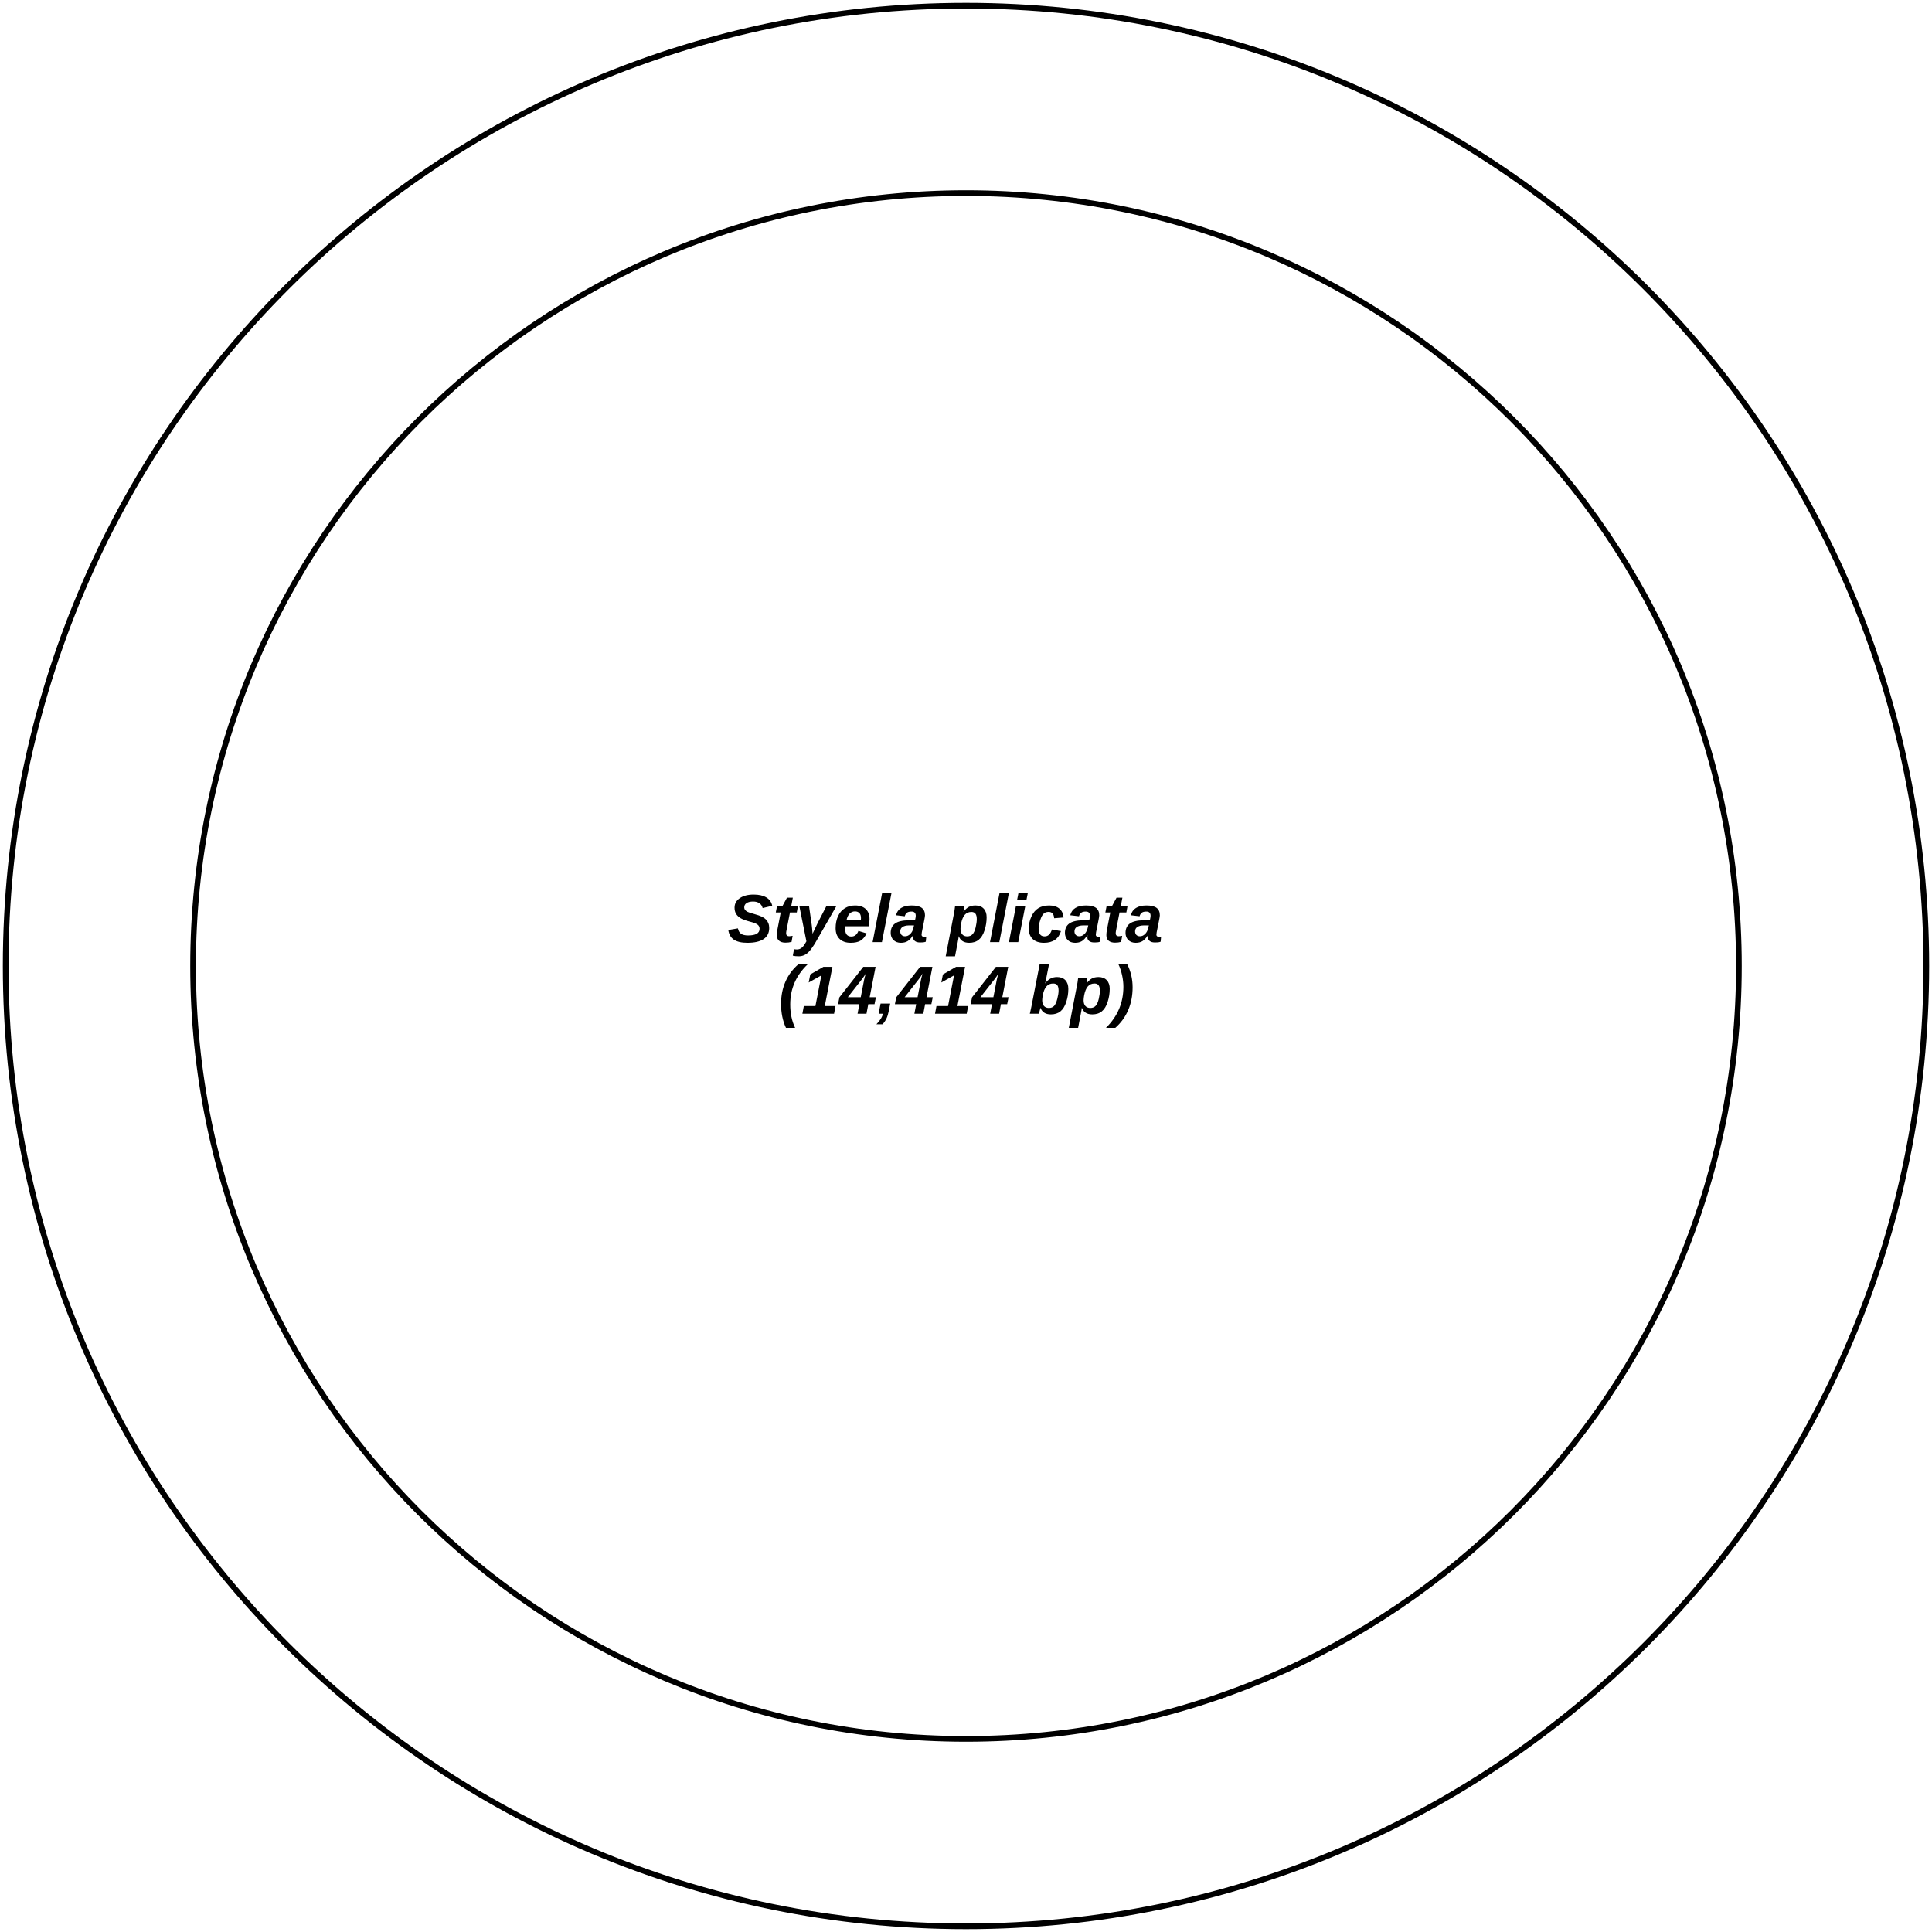
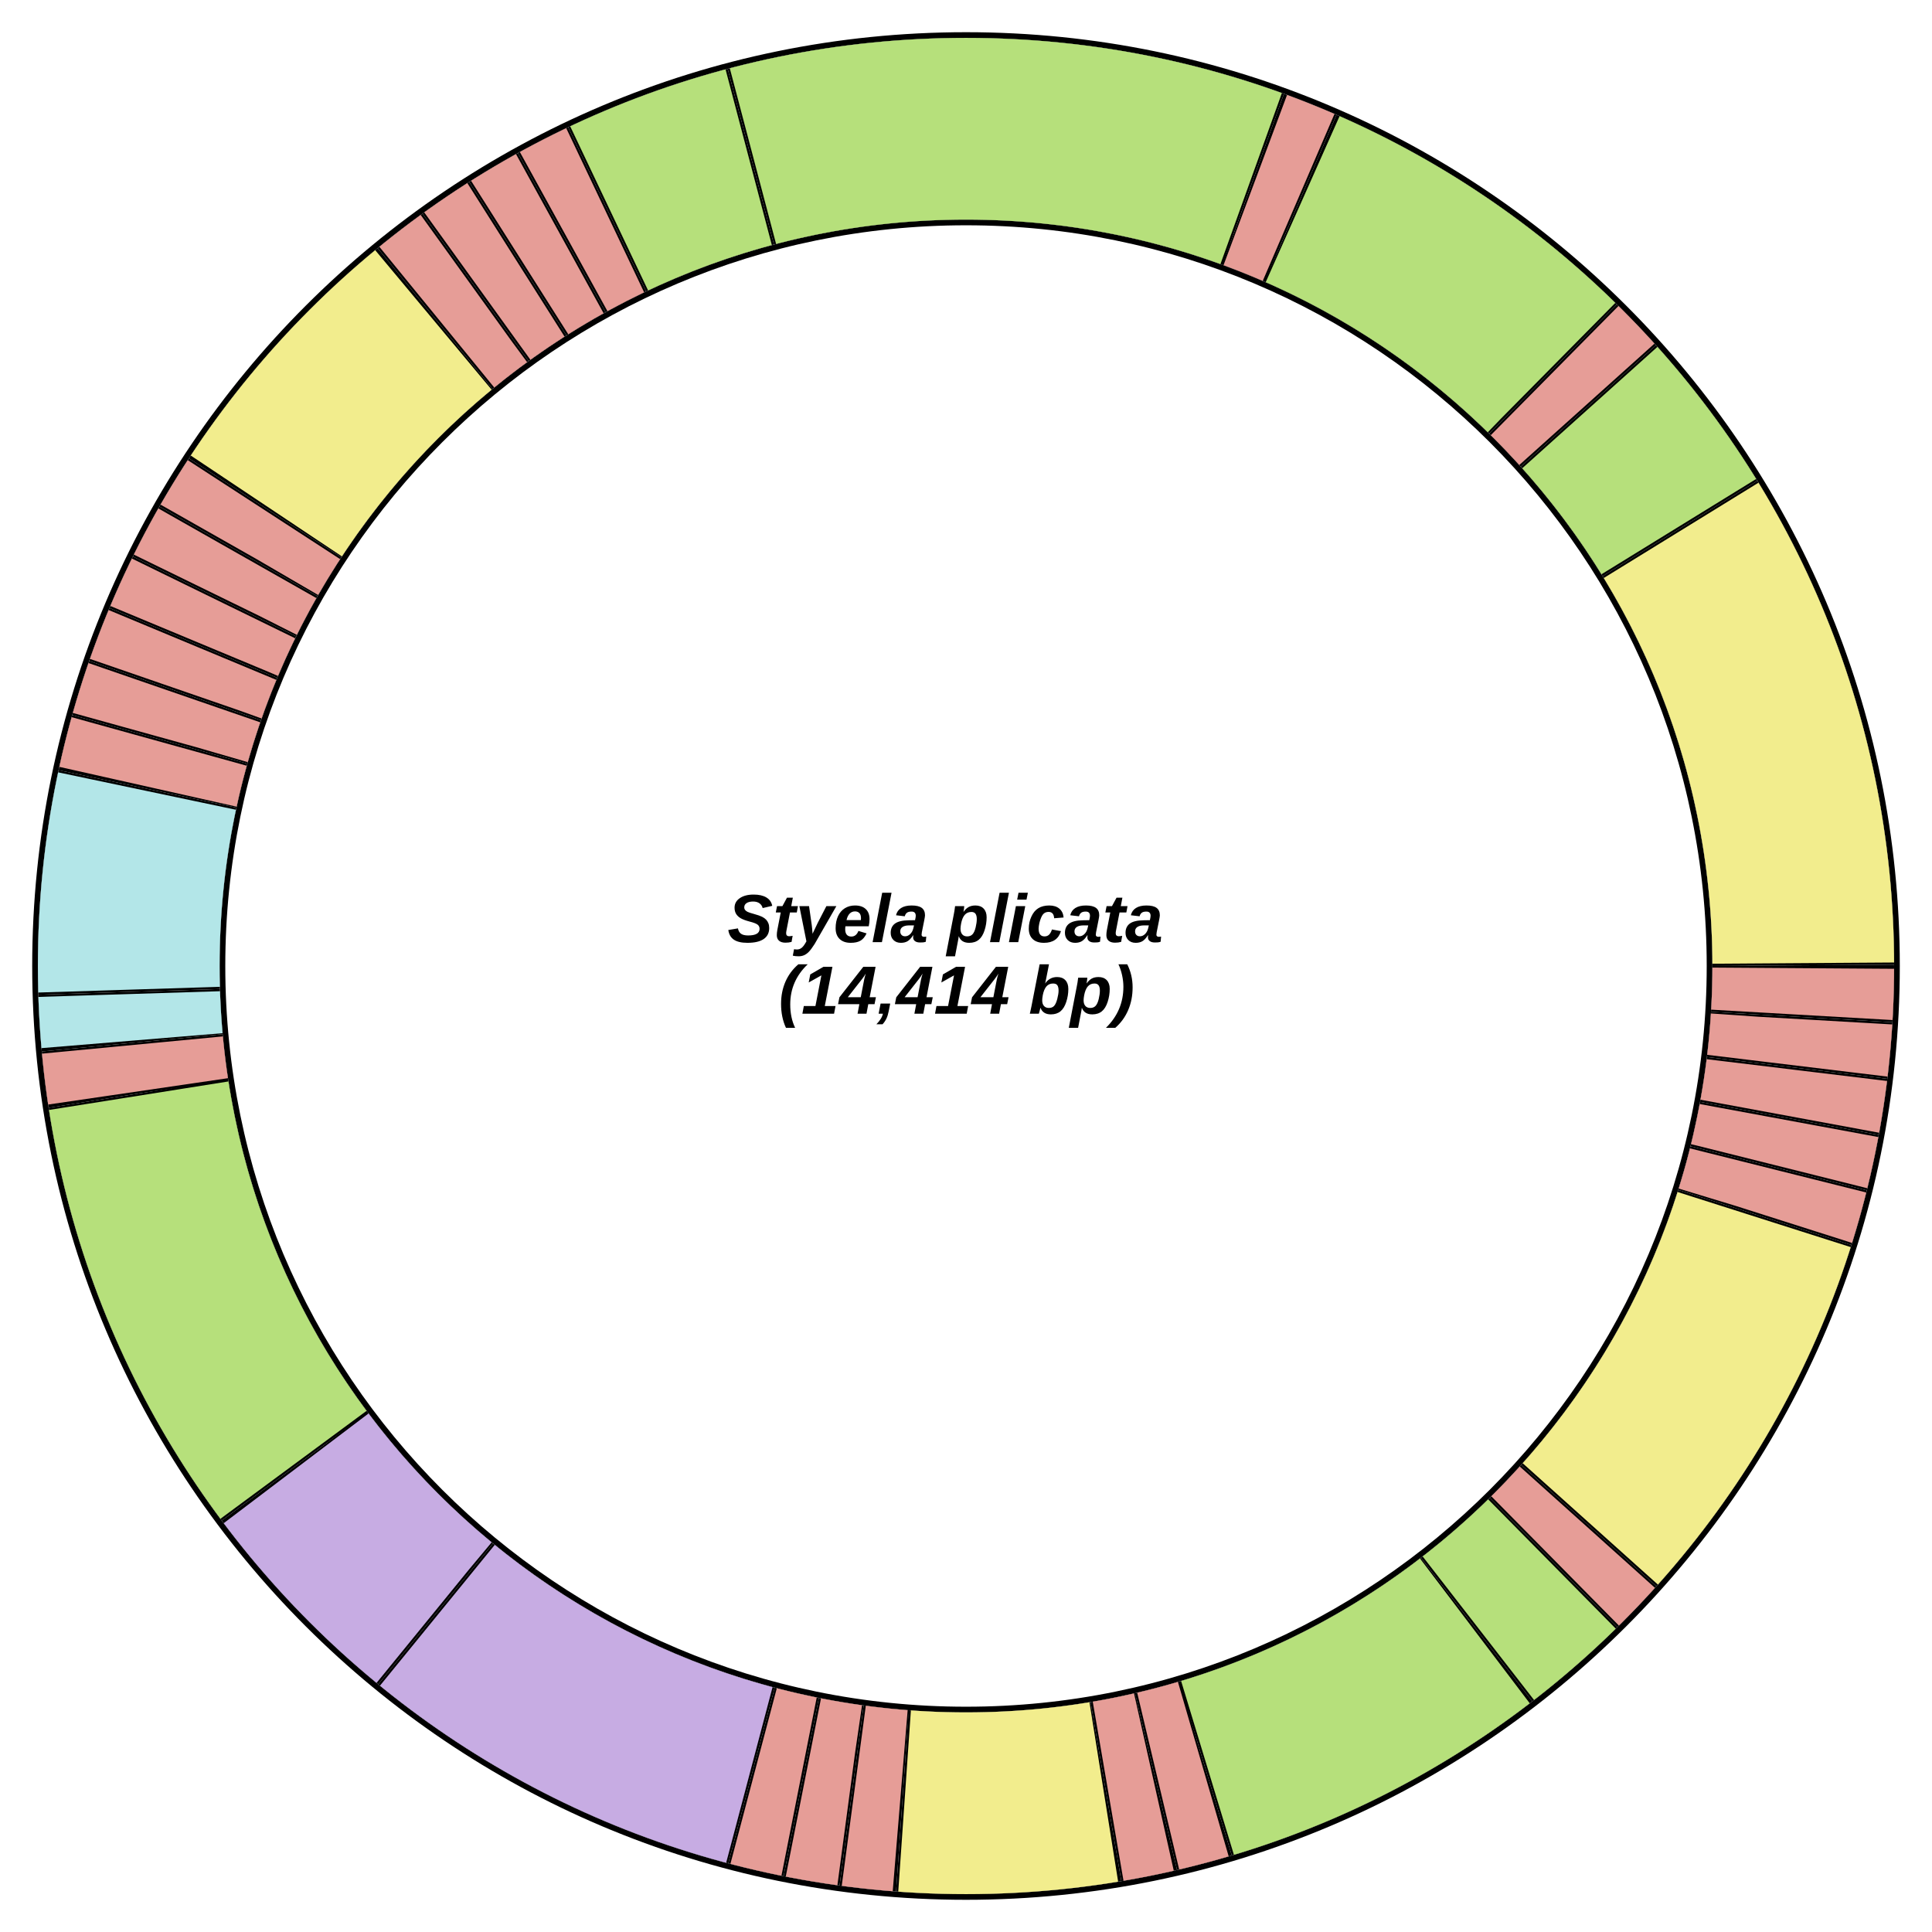
<svg xmlns="http://www.w3.org/2000/svg" width="510.3" height="510.3" viewBox="0 0 1701 1701">
  <defs>
</defs>
-   <circle cx="850.5" cy="850.5" r="680.5" fill="none" stroke-width="5" stroke="black" />
-   <circle cx="850.5" cy="850.5" r="845.5" fill="none" stroke-width="5" stroke="black" />
+   <circle cx="850.5" cy="850.5" r="654.648" fill="none" stroke-width="5" stroke="black" />
+   <circle cx="850.5" cy="850.5" r="819.648" fill="none" stroke-width="5" stroke="black" />
  <text x="640.5" y="829.5" font-size="60.0" font-family="Arial" font-style="italic" font-weight="bold">Styela plicata</text>
  <text x="685.5" y="892.5" font-size="60.0" font-family="Arial" font-style="italic" font-weight="bold">(14,414 bp)</text>
+   <circle cx="850.5" cy="850.5" r="737.148" stroke-dasharray="404.706 4226.931" stroke-dashoffset="-4226.931" stroke="black" stroke-width="160.0" fill="none" fill-opacity="0.0" />
+   <circle cx="850.5" cy="850.5" r="737.148" stroke-dasharray="400.846 4230.791" stroke-dashoffset="-4228.861" stroke="#f2ed8d" stroke-width="160.0" fill="none" fill-opacity="0.0" />
+   <circle cx="850.5" cy="850.5" r="737.148" stroke-dasharray="134.902 4496.735" stroke-dashoffset="-4092.029" stroke="black" stroke-width="160.0" fill="none" fill-opacity="0.0" />
+   <circle cx="850.5" cy="850.5" r="737.148" stroke-dasharray="131.042 4500.595" stroke-dashoffset="-4093.959" stroke="#b6e07b" stroke-width="160.0" fill="none" fill-opacity="0.0" />
+   <circle cx="850.5" cy="850.5" r="737.148" stroke-dasharray="44.967 4586.67" stroke-dashoffset="-4047.062" stroke="black" stroke-width="160.0" fill="none" fill-opacity="0.0" />
+   <circle cx="850.5" cy="850.5" r="737.148" stroke-dasharray="41.108 4590.53" stroke-dashoffset="-4048.991" stroke="#e69d97" stroke-width="160.0" fill="none" fill-opacity="0.0" />
+   <circle cx="850.5" cy="850.5" r="737.148" stroke-dasharray="269.804 4361.833" stroke-dashoffset="-3777.258" stroke="black" stroke-width="160.0" fill="none" fill-opacity="0.0" />
+   <circle cx="850.5" cy="850.5" r="737.148" stroke-dasharray="265.944 4365.693" stroke-dashoffset="-3779.187" stroke="#b6e07b" stroke-width="160.0" fill="none" fill-opacity="0.0" />
+   <circle cx="850.5" cy="850.5" r="737.148" stroke-dasharray="44.967 4586.67" stroke-dashoffset="-3732.29" stroke="black" stroke-width="160.0" fill="none" fill-opacity="0.0" />
+   <circle cx="850.5" cy="850.5" r="737.148" stroke-dasharray="41.108 4590.53" stroke-dashoffset="-3734.22" stroke="#e69d97" stroke-width="160.0" fill="none" fill-opacity="0.0" />
+   <circle cx="850.5" cy="850.5" r="737.148" stroke-dasharray="449.674 4181.964" stroke-dashoffset="-3282.617" stroke="black" stroke-width="160.0" fill="none" fill-opacity="0.0" />
+   <circle cx="850.5" cy="850.5" r="737.148" stroke-dasharray="445.814 4185.823" stroke-dashoffset="-3284.547" stroke="#b6e07b" stroke-width="160.0" fill="none" fill-opacity="0.0" />
+   <circle cx="850.5" cy="850.5" r="737.148" stroke-dasharray="134.902 4496.735" stroke-dashoffset="-3147.715" stroke="black" stroke-width="160.0" fill="none" fill-opacity="0.0" />
+   <circle cx="850.5" cy="850.5" r="737.148" stroke-dasharray="131.042 4500.595" stroke-dashoffset="-3149.644" stroke="#b6e07b" stroke-width="160.0" fill="none" fill-opacity="0.0" />
+   <circle cx="850.5" cy="850.5" r="737.148" stroke-dasharray="44.967 4586.67" stroke-dashoffset="-3102.747" stroke="black" stroke-width="160.0" fill="none" fill-opacity="0.0" />
+   <circle cx="850.5" cy="850.5" r="737.148" stroke-dasharray="41.108 4590.53" stroke-dashoffset="-3104.677" stroke="#e69d97" stroke-width="160.0" fill="none" fill-opacity="0.0" />
+   <circle cx="850.5" cy="850.5" r="737.148" stroke-dasharray="44.967 4586.67" stroke-dashoffset="-3057.78" stroke="black" stroke-width="160.0" fill="none" fill-opacity="0.0" />
+   <circle cx="850.5" cy="850.5" r="737.148" stroke-dasharray="41.108 4590.53" stroke-dashoffset="-3059.71" stroke="#e69d97" stroke-width="160.0" fill="none" fill-opacity="0.0" />
+   <circle cx="850.5" cy="850.5" r="737.148" stroke-dasharray="44.967 4586.67" stroke-dashoffset="-3012.813" stroke="black" stroke-width="160.0" fill="none" fill-opacity="0.0" />
+   <circle cx="850.5" cy="850.5" r="737.148" stroke-dasharray="41.108 4590.53" stroke-dashoffset="-3014.742" stroke="#e69d97" stroke-width="160.0" fill="none" fill-opacity="0.0" />
+   <circle cx="850.5" cy="850.5" r="737.148" stroke-dasharray="44.967 4586.67" stroke-dashoffset="-2967.845" stroke="black" stroke-width="160.0" fill="none" fill-opacity="0.0" />
+   <circle cx="850.5" cy="850.5" r="737.148" stroke-dasharray="41.108 4590.53" stroke-dashoffset="-2969.775" stroke="#e69d97" stroke-width="160.0" fill="none" fill-opacity="0.0" />
+   <circle cx="850.5" cy="850.5" r="737.148" stroke-dasharray="224.837 4406.8" stroke-dashoffset="-2743.008" stroke="black" stroke-width="160.0" fill="none" fill-opacity="0.0" />
+   <circle cx="850.5" cy="850.5" r="737.148" stroke-dasharray="220.977 4410.66" stroke-dashoffset="-2744.938" stroke="#f2ed8d" stroke-width="160.0" fill="none" fill-opacity="0.0" />
+   <circle cx="850.5" cy="850.5" r="737.148" stroke-dasharray="44.967 4586.67" stroke-dashoffset="-2698.041" stroke="black" stroke-width="160.0" fill="none" fill-opacity="0.0" />
+   <circle cx="850.5" cy="850.5" r="737.148" stroke-dasharray="41.108 4590.53" stroke-dashoffset="-2699.971" stroke="#e69d97" stroke-width="160.0" fill="none" fill-opacity="0.0" />
+   <circle cx="850.5" cy="850.5" r="737.148" stroke-dasharray="44.967 4586.67" stroke-dashoffset="-2653.074" stroke="black" stroke-width="160.0" fill="none" fill-opacity="0.0" />
+   <circle cx="850.5" cy="850.5" r="737.148" stroke-dasharray="41.108 4590.53" stroke-dashoffset="-2655.004" stroke="#e69d97" stroke-width="160.0" fill="none" fill-opacity="0.0" />
+   <circle cx="850.5" cy="850.5" r="737.148" stroke-dasharray="44.967 4586.67" stroke-dashoffset="-2608.106" stroke="black" stroke-width="160.0" fill="none" fill-opacity="0.0" />
+   <circle cx="850.5" cy="850.5" r="737.148" stroke-dasharray="41.108 4590.53" stroke-dashoffset="-2610.036" stroke="#e69d97" stroke-width="160.0" fill="none" fill-opacity="0.0" />
+   <circle cx="850.5" cy="850.5" r="737.148" stroke-dasharray="44.967 4586.67" stroke-dashoffset="-2563.139" stroke="black" stroke-width="160.0" fill="none" fill-opacity="0.0" />
+   <circle cx="850.5" cy="850.5" r="737.148" stroke-dasharray="41.108 4590.53" stroke-dashoffset="-2565.069" stroke="#e69d97" stroke-width="160.0" fill="none" fill-opacity="0.0" />
+   <circle cx="850.5" cy="850.5" r="737.148" stroke-dasharray="44.967 4586.67" stroke-dashoffset="-2518.172" stroke="black" stroke-width="160.0" fill="none" fill-opacity="0.0" />
+   <circle cx="850.5" cy="850.5" r="737.148" stroke-dasharray="41.108 4590.53" stroke-dashoffset="-2520.102" stroke="#e69d97" stroke-width="160.0" fill="none" fill-opacity="0.0" />
+   <circle cx="850.5" cy="850.5" r="737.148" stroke-dasharray="44.967 4586.67" stroke-dashoffset="-2473.204" stroke="black" stroke-width="160.0" fill="none" fill-opacity="0.0" />
+   <circle cx="850.5" cy="850.5" r="737.148" stroke-dasharray="41.108 4590.53" stroke-dashoffset="-2475.134" stroke="#e69d97" stroke-width="160.0" fill="none" fill-opacity="0.0" />
+   <circle cx="850.5" cy="850.5" r="737.148" stroke-dasharray="179.869 4451.768" stroke-dashoffset="-2293.335" stroke="black" stroke-width="160.0" fill="none" fill-opacity="0.0" />
+   <circle cx="850.5" cy="850.5" r="737.148" stroke-dasharray="176.01 4455.628" stroke-dashoffset="-2295.265" stroke="#b3e6e8" stroke-width="160.0" fill="none" fill-opacity="0.0" />
+   <circle cx="850.5" cy="850.5" r="737.148" stroke-dasharray="44.967 4586.67" stroke-dashoffset="-2248.368" stroke="black" stroke-width="160.0" fill="none" fill-opacity="0.0" />
+   <circle cx="850.5" cy="850.5" r="737.148" stroke-dasharray="41.108 4590.53" stroke-dashoffset="-2250.297" stroke="#b3e6e8" stroke-width="160.0" fill="none" fill-opacity="0.0" />
+   <circle cx="850.5" cy="850.5" r="737.148" stroke-dasharray="44.967 4586.67" stroke-dashoffset="-2203.4" stroke="black" stroke-width="160.0" fill="none" fill-opacity="0.0" />
+   <circle cx="850.5" cy="850.5" r="737.148" stroke-dasharray="41.108 4590.53" stroke-dashoffset="-2205.33" stroke="#e69d97" stroke-width="160.0" fill="none" fill-opacity="0.0" />
+   <circle cx="850.5" cy="850.5" r="737.148" stroke-dasharray="359.739 4271.898" stroke-dashoffset="-1843.661" stroke="black" stroke-width="160.0" fill="none" fill-opacity="0.0" />
+   <circle cx="850.5" cy="850.5" r="737.148" stroke-dasharray="355.879 4275.758" stroke-dashoffset="-1845.591" stroke="#b6e07b" stroke-width="160.0" fill="none" fill-opacity="0.0" />
+   <circle cx="850.5" cy="850.5" r="737.148" stroke-dasharray="179.869 4451.768" stroke-dashoffset="-1663.792" stroke="black" stroke-width="160.0" fill="none" fill-opacity="0.0" />
+   <circle cx="850.5" cy="850.5" r="737.148" stroke-dasharray="176.01 4455.628" stroke-dashoffset="-1665.722" stroke="#c7ace3" stroke-width="160.0" fill="none" fill-opacity="0.0" />
+   <circle cx="850.5" cy="850.5" r="737.148" stroke-dasharray="314.771 4316.866" stroke-dashoffset="-1349.021" stroke="black" stroke-width="160.0" fill="none" fill-opacity="0.0" />
+   <circle cx="850.5" cy="850.5" r="737.148" stroke-dasharray="310.912 4320.725" stroke-dashoffset="-1350.95" stroke="#c7ace3" stroke-width="160.0" fill="none" fill-opacity="0.0" />
+   <circle cx="850.5" cy="850.5" r="737.148" stroke-dasharray="44.967 4586.67" stroke-dashoffset="-1304.053" stroke="black" stroke-width="160.0" fill="none" fill-opacity="0.0" />
+   <circle cx="850.5" cy="850.5" r="737.148" stroke-dasharray="41.108 4590.53" stroke-dashoffset="-1305.983" stroke="#e69d97" stroke-width="160.0" fill="none" fill-opacity="0.0" />
+   <circle cx="850.5" cy="850.5" r="737.148" stroke-dasharray="44.967 4586.67" stroke-dashoffset="-1259.086" stroke="black" stroke-width="160.0" fill="none" fill-opacity="0.0" />
+   <circle cx="850.5" cy="850.5" r="737.148" stroke-dasharray="41.108 4590.53" stroke-dashoffset="-1261.016" stroke="#e69d97" stroke-width="160.0" fill="none" fill-opacity="0.0" />
+   <circle cx="850.5" cy="850.5" r="737.148" stroke-dasharray="44.967 4586.67" stroke-dashoffset="-1214.118" stroke="black" stroke-width="160.0" fill="none" fill-opacity="0.0" />
+   <circle cx="850.5" cy="850.5" r="737.148" stroke-dasharray="41.108 4590.53" stroke-dashoffset="-1216.048" stroke="#e69d97" stroke-width="160.0" fill="none" fill-opacity="0.0" />
+   <circle cx="850.5" cy="850.5" r="737.148" stroke-dasharray="179.869 4451.768" stroke-dashoffset="-1034.249" stroke="black" stroke-width="160.0" fill="none" fill-opacity="0.0" />
+   <circle cx="850.5" cy="850.5" r="737.148" stroke-dasharray="176.01 4455.628" stroke-dashoffset="-1036.179" stroke="#f2ed8d" stroke-width="160.0" fill="none" fill-opacity="0.0" />
+   <circle cx="850.5" cy="850.5" r="737.148" stroke-dasharray="44.967 4586.67" stroke-dashoffset="-989.282" stroke="black" stroke-width="160.0" fill="none" fill-opacity="0.0" />
+   <circle cx="850.5" cy="850.5" r="737.148" stroke-dasharray="41.108 4590.53" stroke-dashoffset="-991.212" stroke="#e69d97" stroke-width="160.0" fill="none" fill-opacity="0.0" />
+   <circle cx="850.5" cy="850.5" r="737.148" stroke-dasharray="44.967 4586.67" stroke-dashoffset="-944.314" stroke="black" stroke-width="160.0" fill="none" fill-opacity="0.0" />
+   <circle cx="850.5" cy="850.5" r="737.148" stroke-dasharray="41.108 4590.53" stroke-dashoffset="-946.244" stroke="#e69d97" stroke-width="160.0" fill="none" fill-opacity="0.0" />
+   <circle cx="850.5" cy="850.5" r="737.148" stroke-dasharray="269.804 4361.833" stroke-dashoffset="-674.51" stroke="black" stroke-width="160.0" fill="none" fill-opacity="0.0" />
+   <circle cx="850.5" cy="850.5" r="737.148" stroke-dasharray="265.944 4365.693" stroke-dashoffset="-676.44" stroke="#b6e07b" stroke-width="160.0" fill="none" fill-opacity="0.0" />
+   <circle cx="850.5" cy="850.5" r="737.148" stroke-dasharray="89.935 4541.703" stroke-dashoffset="-584.576" stroke="black" stroke-width="160.0" fill="none" fill-opacity="0.0" />
+   <circle cx="850.5" cy="850.5" r="737.148" stroke-dasharray="86.075 4545.562" stroke-dashoffset="-586.505" stroke="#b6e07b" stroke-width="160.0" fill="none" fill-opacity="0.0" />
+   <circle cx="850.5" cy="850.5" r="737.148" stroke-dasharray="44.967 4586.67" stroke-dashoffset="-539.608" stroke="black" stroke-width="160.0" fill="none" fill-opacity="0.0" />
+   <circle cx="850.5" cy="850.5" r="737.148" stroke-dasharray="41.108 4590.53" stroke-dashoffset="-541.538" stroke="#e69d97" stroke-width="160.0" fill="none" fill-opacity="0.0" />
+   <circle cx="850.5" cy="850.5" r="737.148" stroke-dasharray="314.771 4316.866" stroke-dashoffset="-224.837" stroke="black" stroke-width="160.0" fill="none" fill-opacity="0.0" />
+   <circle cx="850.5" cy="850.5" r="737.148" stroke-dasharray="310.912 4320.725" stroke-dashoffset="-226.767" stroke="#f2ed8d" stroke-width="160.0" fill="none" fill-opacity="0.0" />
+   <circle cx="850.5" cy="850.5" r="737.148" stroke-dasharray="44.967 4586.67" stroke-dashoffset="-179.869" stroke="black" stroke-width="160.0" fill="none" fill-opacity="0.0" />
+   <circle cx="850.5" cy="850.5" r="737.148" stroke-dasharray="41.108 4590.53" stroke-dashoffset="-181.799" stroke="#e69d97" stroke-width="160.0" fill="none" fill-opacity="0.0" />
+   <circle cx="850.5" cy="850.5" r="737.148" stroke-dasharray="44.967 4586.67" stroke-dashoffset="-134.902" stroke="black" stroke-width="160.0" fill="none" fill-opacity="0.0" />
+   <circle cx="850.5" cy="850.5" r="737.148" stroke-dasharray="41.108 4590.53" stroke-dashoffset="-136.832" stroke="#e69d97" stroke-width="160.0" fill="none" fill-opacity="0.0" />
+   <circle cx="850.5" cy="850.5" r="737.148" stroke-dasharray="44.967 4586.67" stroke-dashoffset="-89.935" stroke="black" stroke-width="160.0" fill="none" fill-opacity="0.0" />
+   <circle cx="850.5" cy="850.5" r="737.148" stroke-dasharray="41.108 4590.53" stroke-dashoffset="-91.865" stroke="#e69d97" stroke-width="160.0" fill="none" fill-opacity="0.0" />
+   <circle cx="850.5" cy="850.5" r="737.148" stroke-dasharray="44.967 4586.67" stroke-dashoffset="-44.967" stroke="black" stroke-width="160.0" fill="none" fill-opacity="0.0" />
+   <circle cx="850.5" cy="850.5" r="737.148" stroke-dasharray="41.108 4590.53" stroke-dashoffset="-46.897" stroke="#e69d97" stroke-width="160.0" fill="none" fill-opacity="0.0" />
+   <circle cx="850.5" cy="850.5" r="737.148" stroke-dasharray="44.967 4586.67" stroke-dashoffset="-0.0" stroke="black" stroke-width="160.0" fill="none" fill-opacity="0.0" />
+   <circle cx="850.5" cy="850.5" r="737.148" stroke-dasharray="41.108 4590.53" stroke-dashoffset="-1.93" stroke="#e69d97" stroke-width="160.0" fill="none" fill-opacity="0.0" />
</svg>
